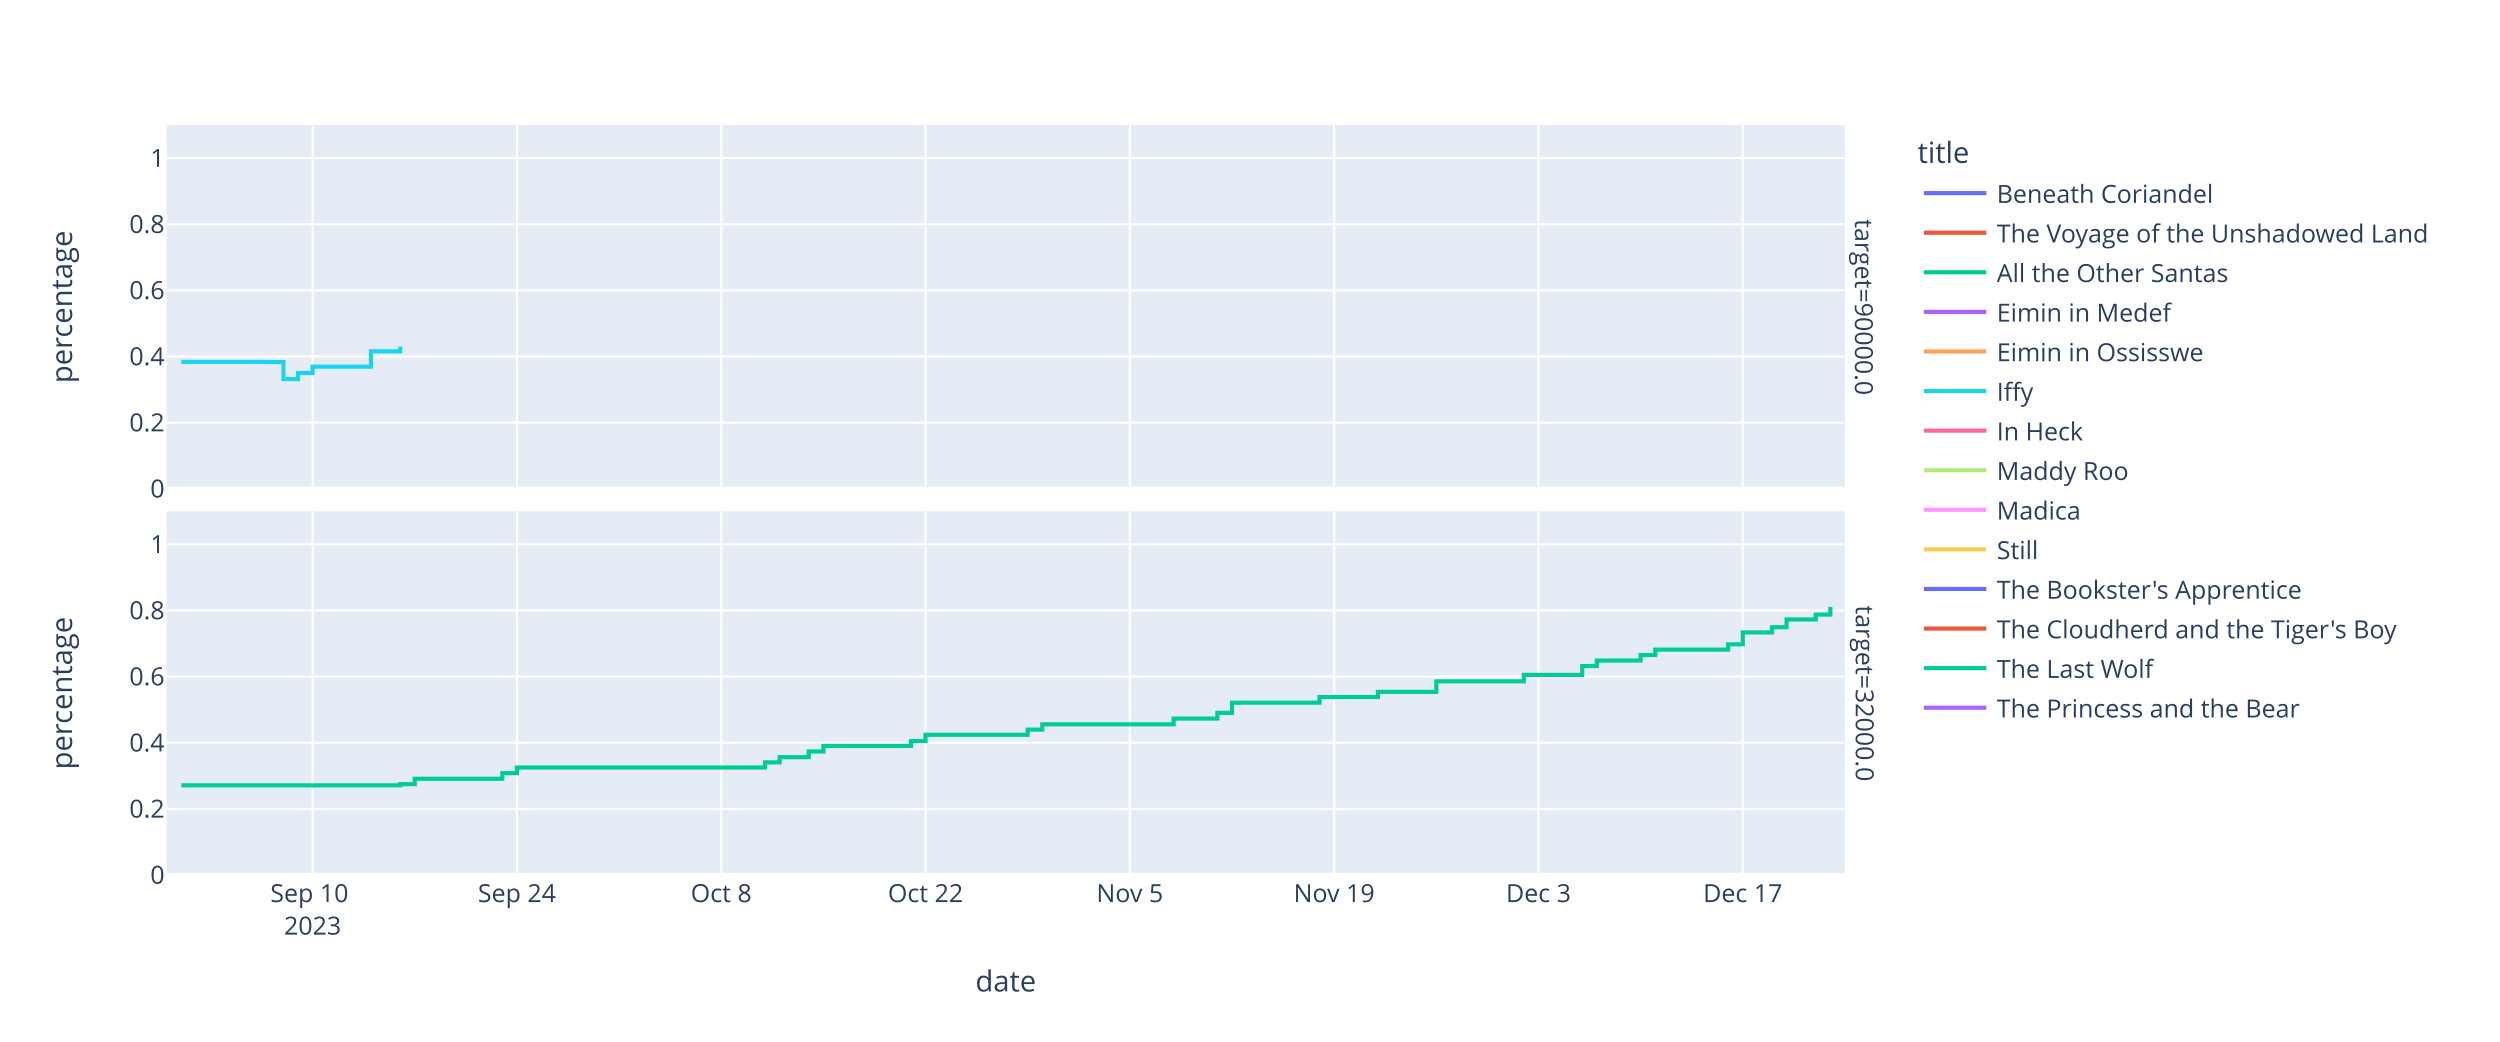
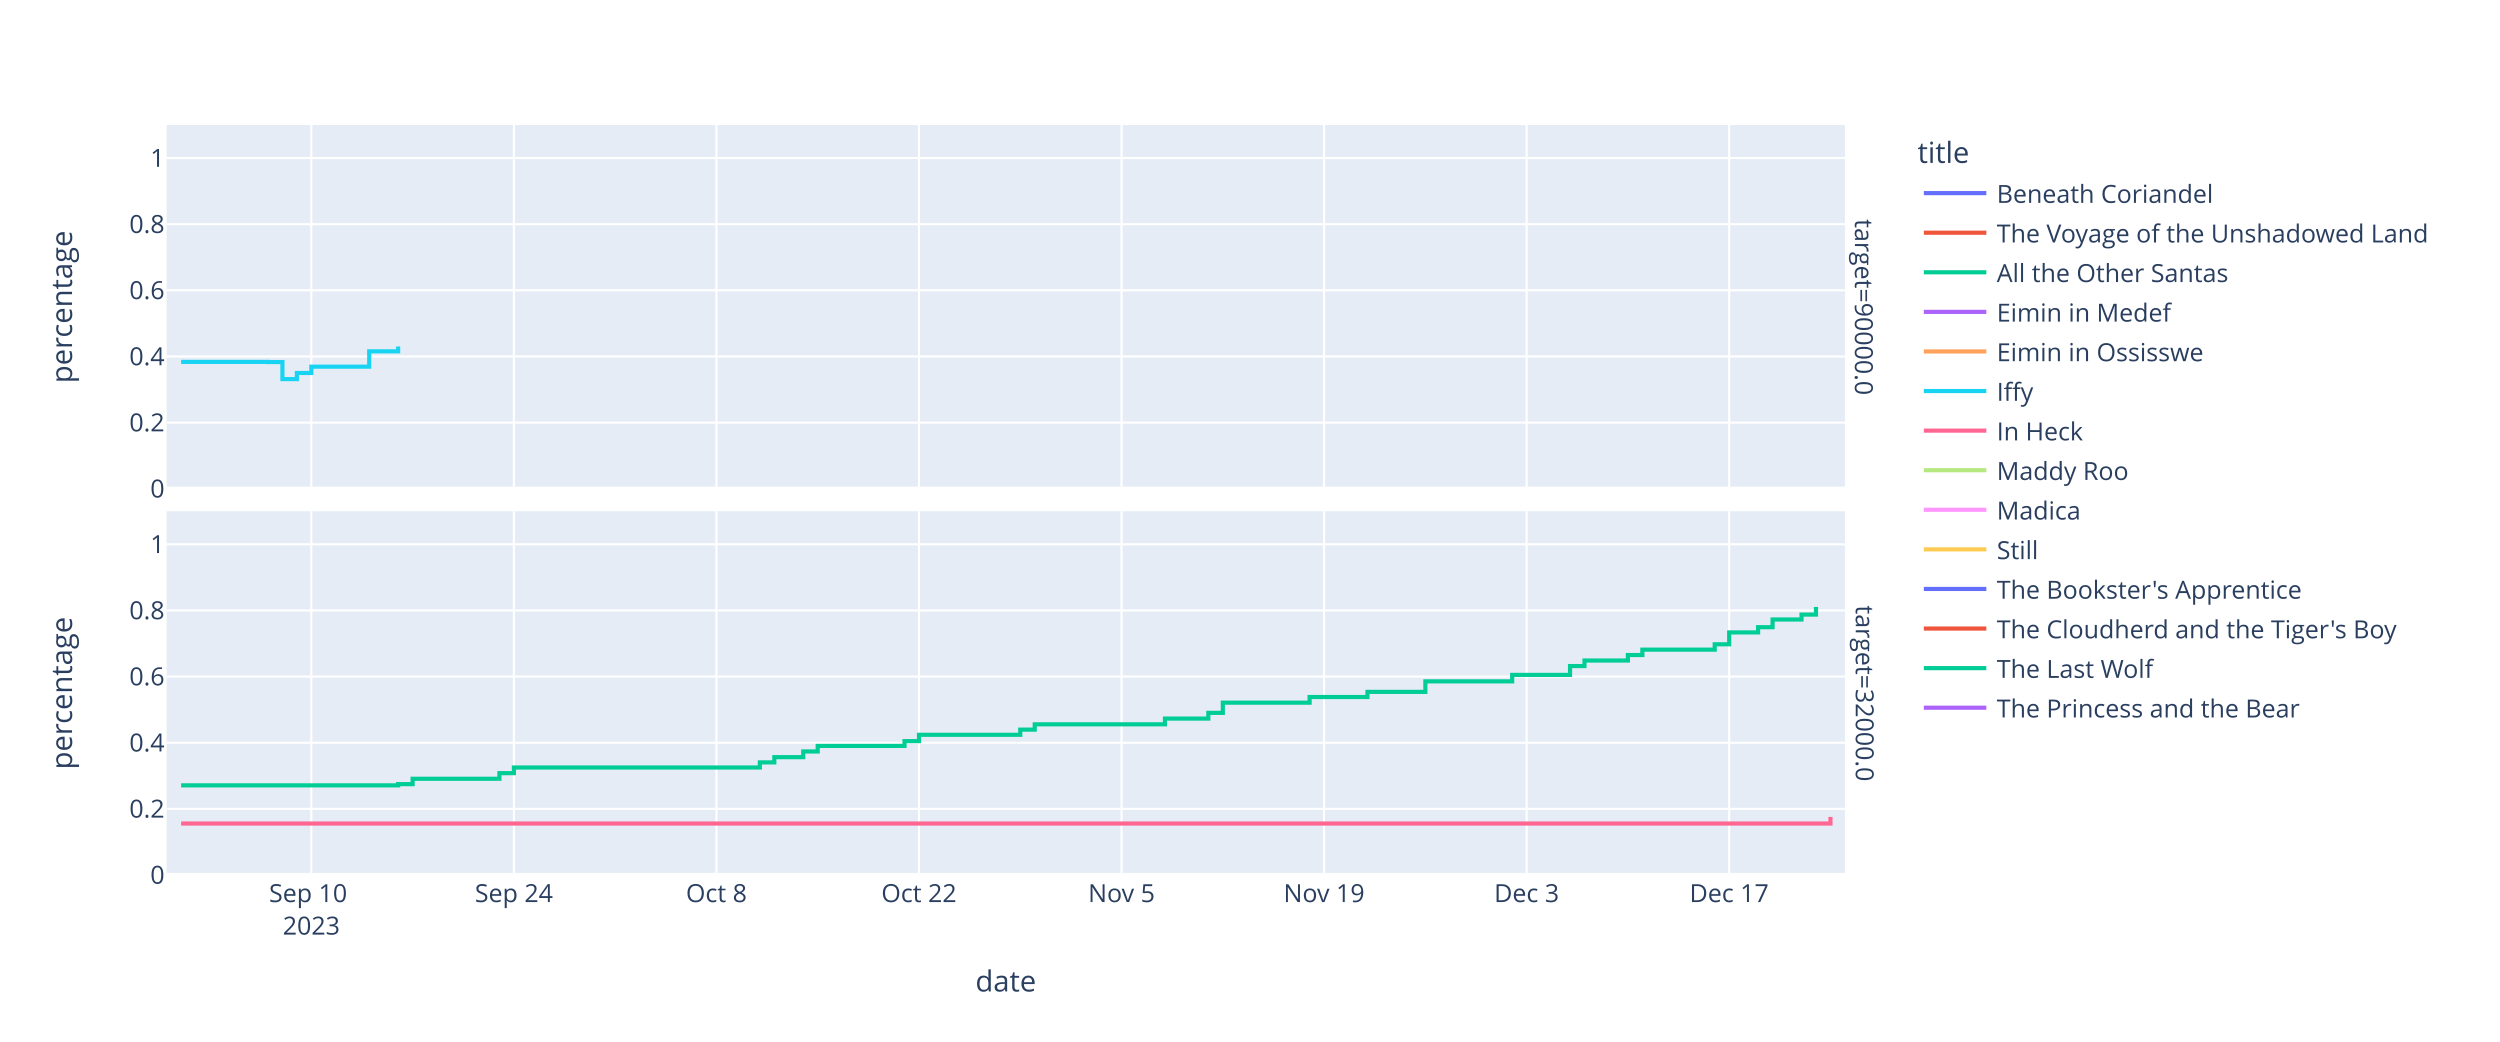
<svg xmlns="http://www.w3.org/2000/svg" class="main-svg" width="1200" height="500" style="" viewBox="0 0 1200 500">
  <rect x="0" y="0" width="1200" height="500" style="fill: rgb(255, 255, 255); fill-opacity: 1;" />
-   <defs id="defs-64e7f1">
+   <defs id="defs-8682c8">
    <g class="clips">
-       <clipPath id="clip64e7f1xyplot" class="plotclip">
+       <clipPath id="clip8682c8xyplot" class="plotclip">
        <rect width="805.56" height="174.6" />
      </clipPath>
-       <clipPath id="clip64e7f1x2y2plot" class="plotclip">
+       <clipPath id="clip8682c8x2y2plot" class="plotclip">
        <rect width="805.56" height="174.6" />
      </clipPath>
-       <clipPath class="axesclip" id="clip64e7f1x">
+       <clipPath class="axesclip" id="clip8682c8x">
        <rect x="80" y="0" width="805.56" height="500" />
      </clipPath>
-       <clipPath class="axesclip" id="clip64e7f1y">
+       <clipPath class="axesclip" id="clip8682c8y">
        <rect x="0" y="245.4" width="1200" height="174.6" />
      </clipPath>
-       <clipPath class="axesclip" id="clip64e7f1xy">
+       <clipPath class="axesclip" id="clip8682c8xy">
        <rect x="80" y="245.4" width="805.56" height="174.6" />
      </clipPath>
-       <clipPath class="axesclip" id="clip64e7f1y2">
+       <clipPath class="axesclip" id="clip8682c8y2">
        <rect x="0" y="60" width="1200" height="174.6" />
      </clipPath>
-       <clipPath class="axesclip" id="clip64e7f1xy2">
+       <clipPath class="axesclip" id="clip8682c8xy2">
        <rect x="80" y="60" width="805.56" height="174.6" />
      </clipPath>
-       <clipPath class="axesclip" id="clip64e7f1x2">
+       <clipPath class="axesclip" id="clip8682c8x2">
        <rect x="80" y="0" width="805.56" height="500" />
      </clipPath>
-       <clipPath class="axesclip" id="clip64e7f1x2y">
+       <clipPath class="axesclip" id="clip8682c8x2y">
        <rect x="80" y="245.4" width="805.56" height="174.6" />
      </clipPath>
-       <clipPath class="axesclip" id="clip64e7f1x2y2">
+       <clipPath class="axesclip" id="clip8682c8x2y2">
        <rect x="80" y="60" width="805.56" height="174.6" />
      </clipPath>
    </g>
    <g class="gradients" />
    <g class="patterns" />
  </defs>
  <g class="bglayer">
    <rect class="bg" x="80" y="245.4" width="805.56" height="174.6" style="fill: rgb(229, 236, 246); fill-opacity: 1; stroke-width: 0;" />
    <rect class="bg" x="80" y="60" width="805.56" height="174.6" style="fill: rgb(229, 236, 246); fill-opacity: 1; stroke-width: 0;" />
  </g>
  <g class="layer-below">
    <g class="imagelayer" />
    <g class="shapelayer" />
  </g>
  <g class="cartesianlayer">
    <g class="subplot xy">
      <g class="layer-subplot">
        <g class="shapelayer" />
        <g class="imagelayer" />
      </g>
      <g class="minor-gridlayer">
        <g class="x" />
        <g class="y" />
      </g>
      <g class="gridlayer">
        <g class="x">
-           <path class="xgrid crisp" transform="translate(150.05,0)" d="M0,245.4v174.6" style="stroke: rgb(255, 255, 255); stroke-opacity: 1; stroke-width: 1px;" />
-           <path class="xgrid crisp" transform="translate(248.12,0)" d="M0,245.4v174.6" style="stroke: rgb(255, 255, 255); stroke-opacity: 1; stroke-width: 1px;" />
-           <path class="xgrid crisp" transform="translate(346.19,0)" d="M0,245.4v174.6" style="stroke: rgb(255, 255, 255); stroke-opacity: 1; stroke-width: 1px;" />
-           <path class="xgrid crisp" transform="translate(444.25,0)" d="M0,245.4v174.6" style="stroke: rgb(255, 255, 255); stroke-opacity: 1; stroke-width: 1px;" />
-           <path class="xgrid crisp" transform="translate(542.32,0)" d="M0,245.4v174.6" style="stroke: rgb(255, 255, 255); stroke-opacity: 1; stroke-width: 1px;" />
-           <path class="xgrid crisp" transform="translate(640.39,0)" d="M0,245.4v174.6" style="stroke: rgb(255, 255, 255); stroke-opacity: 1; stroke-width: 1px;" />
-           <path class="xgrid crisp" transform="translate(738.46,0)" d="M0,245.4v174.6" style="stroke: rgb(255, 255, 255); stroke-opacity: 1; stroke-width: 1px;" />
-           <path class="xgrid crisp" transform="translate(836.53,0)" d="M0,245.4v174.6" style="stroke: rgb(255, 255, 255); stroke-opacity: 1; stroke-width: 1px;" />
+           <path class="xgrid crisp" transform="translate(149.44,0)" d="M0,245.4v174.6" style="stroke: rgb(255, 255, 255); stroke-opacity: 1; stroke-width: 1px;" />
+           <path class="xgrid crisp" transform="translate(246.67,0)" d="M0,245.4v174.6" style="stroke: rgb(255, 255, 255); stroke-opacity: 1; stroke-width: 1px;" />
+           <path class="xgrid crisp" transform="translate(343.89,0)" d="M0,245.4v174.6" style="stroke: rgb(255, 255, 255); stroke-opacity: 1; stroke-width: 1px;" />
+           <path class="xgrid crisp" transform="translate(441.11,0)" d="M0,245.4v174.6" style="stroke: rgb(255, 255, 255); stroke-opacity: 1; stroke-width: 1px;" />
+           <path class="xgrid crisp" transform="translate(538.34,0)" d="M0,245.4v174.6" style="stroke: rgb(255, 255, 255); stroke-opacity: 1; stroke-width: 1px;" />
+           <path class="xgrid crisp" transform="translate(635.56,0)" d="M0,245.4v174.6" style="stroke: rgb(255, 255, 255); stroke-opacity: 1; stroke-width: 1px;" />
+           <path class="xgrid crisp" transform="translate(732.78,0)" d="M0,245.4v174.6" style="stroke: rgb(255, 255, 255); stroke-opacity: 1; stroke-width: 1px;" />
+           <path class="xgrid crisp" transform="translate(830,0)" d="M0,245.4v174.6" style="stroke: rgb(255, 255, 255); stroke-opacity: 1; stroke-width: 1px;" />
        </g>
        <g class="y">
          <path class="ygrid crisp" transform="translate(0,388.25)" d="M80,0h805.56" style="stroke: rgb(255, 255, 255); stroke-opacity: 1; stroke-width: 1px;" />
          <path class="ygrid crisp" transform="translate(0,356.51)" d="M80,0h805.56" style="stroke: rgb(255, 255, 255); stroke-opacity: 1; stroke-width: 1px;" />
          <path class="ygrid crisp" transform="translate(0,324.76)" d="M80,0h805.56" style="stroke: rgb(255, 255, 255); stroke-opacity: 1; stroke-width: 1px;" />
          <path class="ygrid crisp" transform="translate(0,293.02)" d="M80,0h805.56" style="stroke: rgb(255, 255, 255); stroke-opacity: 1; stroke-width: 1px;" />
          <path class="ygrid crisp" transform="translate(0,261.27)" d="M80,0h805.56" style="stroke: rgb(255, 255, 255); stroke-opacity: 1; stroke-width: 1px;" />
        </g>
      </g>
      <g class="zerolinelayer">
        <path class="yzl zl crisp" transform="translate(0,420)" d="M80,0h805.56" style="stroke: rgb(255, 255, 255); stroke-opacity: 1; stroke-width: 2px;" />
      </g>
      <path class="xlines-below" />
      <path class="ylines-below" />
      <g class="overlines-below" />
      <g class="xaxislayer-below" />
      <g class="yaxislayer-below" />
      <g class="overaxes-below" />
-       <g class="plot" transform="translate(80,245.4)" clip-path="url(#clip64e7f1xyplot)">
+       <g class="plot" transform="translate(80,245.4)" clip-path="url(#clip8682c8xyplot)">
        <g class="scatterlayer mlayer">
-           <g class="trace scatter trace70f514" style="stroke-miterlimit: 2; opacity: 1;">
+           <g class="trace scatter tracef2949f" style="stroke-miterlimit: 2; opacity: 1;">
            <g class="fills" />
            <g class="errorbars" />
            <g class="lines">
-               <path class="js-line" d="M798.56,45.92V49.6H791.55V51.96H777.54V55.65H770.54V58.16H756.53V63.86H749.52V66.43H714.5V69.01H707.49V71.65H686.48V74.31H679.47V78.55H651.45V81.65H609.42V86.7H581.4V89.17H553.38V91.88H511.36V96.77H504.35V99.52H483.34V102.27H420.29V104.82H413.29V107.3H364.25V110.34H357.25V112.64H315.22V115.3H308.21V118.04H294.2V120.55H287.2V123H168.12V125.71H161.11V128.41H119.08V130.99H112.08V131.57H7" style="vector-effect: non-scaling-stroke; fill: none; stroke: rgb(0, 204, 150); stroke-opacity: 1; stroke-width: 2px; opacity: 1;" />
-             </g>
-             <g class="points" />
-             <g class="text" />
-           </g>
-           <g class="trace scatter trace4cd032" style="stroke-miterlimit: 2; opacity: 1;">
-             <g class="fills" />
-             <g class="errorbars" />
-             <g class="lines" />
-             <g class="points" />
-             <g class="text" />
-           </g>
-           <g class="trace scatter trace1cb3c7" style="stroke-miterlimit: 2; opacity: 1;">
-             <g class="fills" />
-             <g class="errorbars" />
-             <g class="lines" />
-             <g class="points" />
-             <g class="text" />
-           </g>
-           <g class="trace scatter tracef8f33e" style="stroke-miterlimit: 2; opacity: 1;">
-             <g class="fills" />
-             <g class="errorbars" />
-             <g class="lines" />
-             <g class="points" />
-             <g class="text" />
-           </g>
-           <g class="trace scatter trace0325d6" style="stroke-miterlimit: 2; opacity: 1;">
+               <path class="js-line" d="M791.67,45.92V49.6H784.73V51.96H770.84V55.65H763.89V58.16H750V63.86H743.06V66.43H708.34V69.01H701.39V71.65H680.56V74.31H673.61V78.55H645.84V81.65H604.17V86.7H576.39V89.17H548.61V91.88H506.95V96.77H500V99.52H479.17V102.27H416.67V104.82H409.72V107.3H361.11V110.34H354.17V112.64H312.5V115.3H305.56V118.04H291.67V120.55H284.72V123H166.67V125.71H159.72V128.41H118.06V130.99H111.11V131.57H6.94" style="vector-effect: non-scaling-stroke; fill: none; stroke: rgb(0, 204, 150); stroke-opacity: 1; stroke-width: 2px; opacity: 1;" />
+             </g>
+             <g class="points" />
+             <g class="text" />
+           </g>
+           <g class="trace scatter tracec866c1" style="stroke-miterlimit: 2; opacity: 1;">
+             <g class="fills" />
+             <g class="errorbars" />
+             <g class="lines">
+               <path class="js-line" d="M798.62,146.72V149.89H6.94" style="vector-effect: non-scaling-stroke; fill: none; stroke: rgb(255, 102, 146); stroke-opacity: 1; stroke-width: 2px; opacity: 1;" />
+             </g>
+             <g class="points" />
+             <g class="text" />
+           </g>
+           <g class="trace scatter trace94cb92" style="stroke-miterlimit: 2; opacity: 1;">
+             <g class="fills" />
+             <g class="errorbars" />
+             <g class="lines" />
+             <g class="points" />
+             <g class="text" />
+           </g>
+           <g class="trace scatter trace2c89eb" style="stroke-miterlimit: 2; opacity: 1;">
+             <g class="fills" />
+             <g class="errorbars" />
+             <g class="lines" />
+             <g class="points" />
+             <g class="text" />
+           </g>
+           <g class="trace scatter trace41b917" style="stroke-miterlimit: 2; opacity: 1;">
            <g class="fills" />
            <g class="errorbars" />
            <g class="lines" />
            <g class="points" />
            <g class="text" />
          </g>
        </g>
      </g>
      <g class="overplot" />
      <path class="xlines-above crisp" d="M0,0" style="fill: none;" />
      <path class="ylines-above crisp" d="M0,0" style="fill: none;" />
      <g class="overlines-above" />
      <g class="xaxislayer-above">
        <g class="xtick">
-           <text text-anchor="middle" x="0" y="433" transform="translate(150.05,0)" style="font-family: 'Open Sans', verdana, arial, sans-serif; font-size: 12px; fill: rgb(42, 63, 95); fill-opacity: 1; white-space: pre; opacity: 1;">
+           <text text-anchor="middle" x="0" y="433" transform="translate(149.44,0)" style="font-family: 'Open Sans', verdana, arial, sans-serif; font-size: 12px; fill: rgb(42, 63, 95); fill-opacity: 1; white-space: pre; opacity: 1;">
            <tspan class="line" dy="0em" x="0" y="433">Sep 10</tspan>
            <tspan class="line" dy="1.3em" x="0" y="433">2023</tspan>
          </text>
        </g>
        <g class="xtick">
-           <text text-anchor="middle" x="0" y="433" style="font-family: 'Open Sans', verdana, arial, sans-serif; font-size: 12px; fill: rgb(42, 63, 95); fill-opacity: 1; white-space: pre; opacity: 1;" transform="translate(248.12,0)">Sep 24</text>
-         </g>
-         <g class="xtick">
-           <text text-anchor="middle" x="0" y="433" style="font-family: 'Open Sans', verdana, arial, sans-serif; font-size: 12px; fill: rgb(42, 63, 95); fill-opacity: 1; white-space: pre; opacity: 1;" transform="translate(346.19,0)">Oct 8</text>
-         </g>
-         <g class="xtick">
-           <text text-anchor="middle" x="0" y="433" style="font-family: 'Open Sans', verdana, arial, sans-serif; font-size: 12px; fill: rgb(42, 63, 95); fill-opacity: 1; white-space: pre; opacity: 1;" transform="translate(444.25,0)">Oct 22</text>
-         </g>
-         <g class="xtick">
-           <text text-anchor="middle" x="0" y="433" style="font-family: 'Open Sans', verdana, arial, sans-serif; font-size: 12px; fill: rgb(42, 63, 95); fill-opacity: 1; white-space: pre; opacity: 1;" transform="translate(542.32,0)">Nov 5</text>
-         </g>
-         <g class="xtick">
-           <text text-anchor="middle" x="0" y="433" style="font-family: 'Open Sans', verdana, arial, sans-serif; font-size: 12px; fill: rgb(42, 63, 95); fill-opacity: 1; white-space: pre; opacity: 1;" transform="translate(640.39,0)">Nov 19</text>
-         </g>
-         <g class="xtick">
-           <text text-anchor="middle" x="0" y="433" style="font-family: 'Open Sans', verdana, arial, sans-serif; font-size: 12px; fill: rgb(42, 63, 95); fill-opacity: 1; white-space: pre; opacity: 1;" transform="translate(738.46,0)">Dec 3</text>
-         </g>
-         <g class="xtick">
-           <text text-anchor="middle" x="0" y="433" style="font-family: 'Open Sans', verdana, arial, sans-serif; font-size: 12px; fill: rgb(42, 63, 95); fill-opacity: 1; white-space: pre; opacity: 1;" transform="translate(836.53,0)">Dec 17</text>
+           <text text-anchor="middle" x="0" y="433" style="font-family: 'Open Sans', verdana, arial, sans-serif; font-size: 12px; fill: rgb(42, 63, 95); fill-opacity: 1; white-space: pre; opacity: 1;" transform="translate(246.67,0)">Sep 24</text>
+         </g>
+         <g class="xtick">
+           <text text-anchor="middle" x="0" y="433" style="font-family: 'Open Sans', verdana, arial, sans-serif; font-size: 12px; fill: rgb(42, 63, 95); fill-opacity: 1; white-space: pre; opacity: 1;" transform="translate(343.89,0)">Oct 8</text>
+         </g>
+         <g class="xtick">
+           <text text-anchor="middle" x="0" y="433" style="font-family: 'Open Sans', verdana, arial, sans-serif; font-size: 12px; fill: rgb(42, 63, 95); fill-opacity: 1; white-space: pre; opacity: 1;" transform="translate(441.11,0)">Oct 22</text>
+         </g>
+         <g class="xtick">
+           <text text-anchor="middle" x="0" y="433" style="font-family: 'Open Sans', verdana, arial, sans-serif; font-size: 12px; fill: rgb(42, 63, 95); fill-opacity: 1; white-space: pre; opacity: 1;" transform="translate(538.34,0)">Nov 5</text>
+         </g>
+         <g class="xtick">
+           <text text-anchor="middle" x="0" y="433" style="font-family: 'Open Sans', verdana, arial, sans-serif; font-size: 12px; fill: rgb(42, 63, 95); fill-opacity: 1; white-space: pre; opacity: 1;" transform="translate(635.56,0)">Nov 19</text>
+         </g>
+         <g class="xtick">
+           <text text-anchor="middle" x="0" y="433" style="font-family: 'Open Sans', verdana, arial, sans-serif; font-size: 12px; fill: rgb(42, 63, 95); fill-opacity: 1; white-space: pre; opacity: 1;" transform="translate(732.78,0)">Dec 3</text>
+         </g>
+         <g class="xtick">
+           <text text-anchor="middle" x="0" y="433" style="font-family: 'Open Sans', verdana, arial, sans-serif; font-size: 12px; fill: rgb(42, 63, 95); fill-opacity: 1; white-space: pre; opacity: 1;" transform="translate(830,0)">Dec 17</text>
        </g>
      </g>
      <g class="yaxislayer-above">
        <g class="ytick">
          <text text-anchor="end" x="79" y="4.2" transform="translate(0,420)" style="font-family: 'Open Sans', verdana, arial, sans-serif; font-size: 12px; fill: rgb(42, 63, 95); fill-opacity: 1; white-space: pre; opacity: 1;">0</text>
        </g>
        <g class="ytick">
          <text text-anchor="end" x="79" y="4.2" style="font-family: 'Open Sans', verdana, arial, sans-serif; font-size: 12px; fill: rgb(42, 63, 95); fill-opacity: 1; white-space: pre; opacity: 1;" transform="translate(0,388.25)">0.2</text>
        </g>
        <g class="ytick">
          <text text-anchor="end" x="79" y="4.2" style="font-family: 'Open Sans', verdana, arial, sans-serif; font-size: 12px; fill: rgb(42, 63, 95); fill-opacity: 1; white-space: pre; opacity: 1;" transform="translate(0,356.51)">0.4</text>
        </g>
        <g class="ytick">
          <text text-anchor="end" x="79" y="4.2" style="font-family: 'Open Sans', verdana, arial, sans-serif; font-size: 12px; fill: rgb(42, 63, 95); fill-opacity: 1; white-space: pre; opacity: 1;" transform="translate(0,324.76)">0.6</text>
        </g>
        <g class="ytick">
          <text text-anchor="end" x="79" y="4.2" style="font-family: 'Open Sans', verdana, arial, sans-serif; font-size: 12px; fill: rgb(42, 63, 95); fill-opacity: 1; white-space: pre; opacity: 1;" transform="translate(0,293.02)">0.8</text>
        </g>
        <g class="ytick">
          <text text-anchor="end" x="79" y="4.2" style="font-family: 'Open Sans', verdana, arial, sans-serif; font-size: 12px; fill: rgb(42, 63, 95); fill-opacity: 1; white-space: pre; opacity: 1;" transform="translate(0,261.27)">1</text>
        </g>
      </g>
      <g class="overaxes-above" />
    </g>
    <g class="subplot x2y2">
      <g class="layer-subplot">
        <g class="shapelayer" />
        <g class="imagelayer" />
      </g>
      <g class="minor-gridlayer">
        <g class="x2" />
        <g class="y2" />
      </g>
      <g class="gridlayer">
        <g class="x2">
-           <path class="x2grid crisp" transform="translate(150.05,0)" d="M0,60v174.6" style="stroke: rgb(255, 255, 255); stroke-opacity: 1; stroke-width: 1px;" />
-           <path class="x2grid crisp" transform="translate(248.12,0)" d="M0,60v174.6" style="stroke: rgb(255, 255, 255); stroke-opacity: 1; stroke-width: 1px;" />
-           <path class="x2grid crisp" transform="translate(346.19,0)" d="M0,60v174.6" style="stroke: rgb(255, 255, 255); stroke-opacity: 1; stroke-width: 1px;" />
-           <path class="x2grid crisp" transform="translate(444.25,0)" d="M0,60v174.6" style="stroke: rgb(255, 255, 255); stroke-opacity: 1; stroke-width: 1px;" />
-           <path class="x2grid crisp" transform="translate(542.32,0)" d="M0,60v174.6" style="stroke: rgb(255, 255, 255); stroke-opacity: 1; stroke-width: 1px;" />
-           <path class="x2grid crisp" transform="translate(640.39,0)" d="M0,60v174.6" style="stroke: rgb(255, 255, 255); stroke-opacity: 1; stroke-width: 1px;" />
-           <path class="x2grid crisp" transform="translate(738.46,0)" d="M0,60v174.6" style="stroke: rgb(255, 255, 255); stroke-opacity: 1; stroke-width: 1px;" />
-           <path class="x2grid crisp" transform="translate(836.53,0)" d="M0,60v174.6" style="stroke: rgb(255, 255, 255); stroke-opacity: 1; stroke-width: 1px;" />
+           <path class="x2grid crisp" transform="translate(149.44,0)" d="M0,60v174.6" style="stroke: rgb(255, 255, 255); stroke-opacity: 1; stroke-width: 1px;" />
+           <path class="x2grid crisp" transform="translate(246.67,0)" d="M0,60v174.6" style="stroke: rgb(255, 255, 255); stroke-opacity: 1; stroke-width: 1px;" />
+           <path class="x2grid crisp" transform="translate(343.89,0)" d="M0,60v174.6" style="stroke: rgb(255, 255, 255); stroke-opacity: 1; stroke-width: 1px;" />
+           <path class="x2grid crisp" transform="translate(441.11,0)" d="M0,60v174.6" style="stroke: rgb(255, 255, 255); stroke-opacity: 1; stroke-width: 1px;" />
+           <path class="x2grid crisp" transform="translate(538.34,0)" d="M0,60v174.6" style="stroke: rgb(255, 255, 255); stroke-opacity: 1; stroke-width: 1px;" />
+           <path class="x2grid crisp" transform="translate(635.56,0)" d="M0,60v174.6" style="stroke: rgb(255, 255, 255); stroke-opacity: 1; stroke-width: 1px;" />
+           <path class="x2grid crisp" transform="translate(732.78,0)" d="M0,60v174.6" style="stroke: rgb(255, 255, 255); stroke-opacity: 1; stroke-width: 1px;" />
+           <path class="x2grid crisp" transform="translate(830,0)" d="M0,60v174.6" style="stroke: rgb(255, 255, 255); stroke-opacity: 1; stroke-width: 1px;" />
        </g>
        <g class="y2">
          <path class="y2grid crisp" transform="translate(0,202.85)" d="M80,0h805.56" style="stroke: rgb(255, 255, 255); stroke-opacity: 1; stroke-width: 1px;" />
          <path class="y2grid crisp" transform="translate(0,171.11)" d="M80,0h805.56" style="stroke: rgb(255, 255, 255); stroke-opacity: 1; stroke-width: 1px;" />
          <path class="y2grid crisp" transform="translate(0,139.36)" d="M80,0h805.56" style="stroke: rgb(255, 255, 255); stroke-opacity: 1; stroke-width: 1px;" />
          <path class="y2grid crisp" transform="translate(0,107.62)" d="M80,0h805.56" style="stroke: rgb(255, 255, 255); stroke-opacity: 1; stroke-width: 1px;" />
          <path class="y2grid crisp" transform="translate(0,75.87)" d="M80,0h805.56" style="stroke: rgb(255, 255, 255); stroke-opacity: 1; stroke-width: 1px;" />
        </g>
      </g>
      <g class="zerolinelayer">
        <path class="y2zl zl crisp" transform="translate(0,234.6)" d="M80,0h805.56" style="stroke: rgb(255, 255, 255); stroke-opacity: 1; stroke-width: 2px;" />
      </g>
      <path class="xlines-below" />
      <path class="ylines-below" />
      <g class="overlines-below" />
      <g class="xaxislayer-below" />
      <g class="yaxislayer-below" />
      <g class="overaxes-below" />
-       <g class="plot" transform="translate(80,60)" clip-path="url(#clip64e7f1x2y2plot)">
+       <g class="plot" transform="translate(80,60)" clip-path="url(#clip8682c8x2y2plot)">
        <g class="scatterlayer mlayer">
-           <g class="trace scatter trace2c4351" style="stroke-miterlimit: 2; opacity: 1;">
-             <g class="fills" />
-             <g class="errorbars" />
-             <g class="lines" />
-             <g class="points" />
-             <g class="text" />
-           </g>
-           <g class="trace scatter tracecec7e1" style="stroke-miterlimit: 2; opacity: 1;">
-             <g class="fills" />
-             <g class="errorbars" />
-             <g class="lines" />
-             <g class="points" />
-             <g class="text" />
-           </g>
-           <g class="trace scatter trace3a6397" style="stroke-miterlimit: 2; opacity: 1;">
-             <g class="fills" />
-             <g class="errorbars" />
-             <g class="lines" />
-             <g class="points" />
-             <g class="text" />
-           </g>
-           <g class="trace scatter trace6e4421" style="stroke-miterlimit: 2; opacity: 1;">
-             <g class="fills" />
-             <g class="errorbars" />
-             <g class="lines" />
-             <g class="points" />
-             <g class="text" />
-           </g>
-           <g class="trace scatter traceecd12e" style="stroke-miterlimit: 2; opacity: 1;">
+           <g class="trace scatter trace54c2f3" style="stroke-miterlimit: 2; opacity: 1;">
+             <g class="fills" />
+             <g class="errorbars" />
+             <g class="lines" />
+             <g class="points" />
+             <g class="text" />
+           </g>
+           <g class="trace scatter trace0cc3aa" style="stroke-miterlimit: 2; opacity: 1;">
+             <g class="fills" />
+             <g class="errorbars" />
+             <g class="lines" />
+             <g class="points" />
+             <g class="text" />
+           </g>
+           <g class="trace scatter traceb577f6" style="stroke-miterlimit: 2; opacity: 1;">
+             <g class="fills" />
+             <g class="errorbars" />
+             <g class="lines" />
+             <g class="points" />
+             <g class="text" />
+           </g>
+           <g class="trace scatter trace42cff9" style="stroke-miterlimit: 2; opacity: 1;">
+             <g class="fills" />
+             <g class="errorbars" />
+             <g class="lines" />
+             <g class="points" />
+             <g class="text" />
+           </g>
+           <g class="trace scatter trace0168eb" style="stroke-miterlimit: 2; opacity: 1;">
            <g class="fills" />
            <g class="errorbars" />
            <g class="lines">
-               <path class="js-line" d="M112.08,106.32V108.64H98.07V116H70.05V119.03H63.04V121.97H56.04V113.79H49.03V113.71H7" style="vector-effect: non-scaling-stroke; fill: none; stroke: rgb(25, 211, 243); stroke-opacity: 1; stroke-width: 2px; opacity: 1;" />
-             </g>
-             <g class="points" />
-             <g class="text" />
-           </g>
-           <g class="trace scatter trace115e08" style="stroke-miterlimit: 2; opacity: 1;">
-             <g class="fills" />
-             <g class="errorbars" />
-             <g class="lines" />
-             <g class="points" />
-             <g class="text" />
-           </g>
-           <g class="trace scatter trace5b644d" style="stroke-miterlimit: 2; opacity: 1;">
-             <g class="fills" />
-             <g class="errorbars" />
-             <g class="lines" />
-             <g class="points" />
-             <g class="text" />
-           </g>
-           <g class="trace scatter tracec6374b" style="stroke-miterlimit: 2; opacity: 1;">
-             <g class="fills" />
-             <g class="errorbars" />
-             <g class="lines" />
-             <g class="points" />
-             <g class="text" />
-           </g>
-           <g class="trace scatter traceeb541f" style="stroke-miterlimit: 2; opacity: 1;">
+               <path class="js-line" d="M111.11,106.32V108.64H97.22V116H69.44V119.03H62.5V121.97H55.56V113.79H48.61V113.71H6.94" style="vector-effect: non-scaling-stroke; fill: none; stroke: rgb(25, 211, 243); stroke-opacity: 1; stroke-width: 2px; opacity: 1;" />
+             </g>
+             <g class="points" />
+             <g class="text" />
+           </g>
+           <g class="trace scatter trace33c52b" style="stroke-miterlimit: 2; opacity: 1;">
+             <g class="fills" />
+             <g class="errorbars" />
+             <g class="lines" />
+             <g class="points" />
+             <g class="text" />
+           </g>
+           <g class="trace scatter trace89b329" style="stroke-miterlimit: 2; opacity: 1;">
+             <g class="fills" />
+             <g class="errorbars" />
+             <g class="lines" />
+             <g class="points" />
+             <g class="text" />
+           </g>
+           <g class="trace scatter tracedf6456" style="stroke-miterlimit: 2; opacity: 1;">
+             <g class="fills" />
+             <g class="errorbars" />
+             <g class="lines" />
+             <g class="points" />
+             <g class="text" />
+           </g>
+           <g class="trace scatter trace66738b" style="stroke-miterlimit: 2; opacity: 1;">
            <g class="fills" />
            <g class="errorbars" />
            <g class="lines" />
            <g class="points" />
            <g class="text" />
          </g>
        </g>
      </g>
      <g class="overplot" />
      <path class="xlines-above crisp" d="M0,0" style="fill: none;" />
      <path class="ylines-above crisp" d="M0,0" style="fill: none;" />
      <g class="overlines-above" />
      <g class="xaxislayer-above" />
      <g class="yaxislayer-above">
        <g class="y2tick">
          <text text-anchor="end" x="79" y="4.2" transform="translate(0,234.6)" style="font-family: 'Open Sans', verdana, arial, sans-serif; font-size: 12px; fill: rgb(42, 63, 95); fill-opacity: 1; white-space: pre; opacity: 1;">0</text>
        </g>
        <g class="y2tick">
          <text text-anchor="end" x="79" y="4.2" style="font-family: 'Open Sans', verdana, arial, sans-serif; font-size: 12px; fill: rgb(42, 63, 95); fill-opacity: 1; white-space: pre; opacity: 1;" transform="translate(0,202.85)">0.2</text>
        </g>
        <g class="y2tick">
          <text text-anchor="end" x="79" y="4.2" style="font-family: 'Open Sans', verdana, arial, sans-serif; font-size: 12px; fill: rgb(42, 63, 95); fill-opacity: 1; white-space: pre; opacity: 1;" transform="translate(0,171.11)">0.4</text>
        </g>
        <g class="y2tick">
          <text text-anchor="end" x="79" y="4.2" style="font-family: 'Open Sans', verdana, arial, sans-serif; font-size: 12px; fill: rgb(42, 63, 95); fill-opacity: 1; white-space: pre; opacity: 1;" transform="translate(0,139.36)">0.6</text>
        </g>
        <g class="y2tick">
          <text text-anchor="end" x="79" y="4.2" style="font-family: 'Open Sans', verdana, arial, sans-serif; font-size: 12px; fill: rgb(42, 63, 95); fill-opacity: 1; white-space: pre; opacity: 1;" transform="translate(0,107.62)">0.8</text>
        </g>
        <g class="y2tick">
          <text text-anchor="end" x="79" y="4.2" style="font-family: 'Open Sans', verdana, arial, sans-serif; font-size: 12px; fill: rgb(42, 63, 95); fill-opacity: 1; white-space: pre; opacity: 1;" transform="translate(0,75.87)">1</text>
        </g>
      </g>
      <g class="overaxes-above" />
    </g>
  </g>
  <g class="polarlayer" />
  <g class="smithlayer" />
  <g class="ternarylayer" />
  <g class="geolayer" />
  <g class="funnelarealayer" />
  <g class="pielayer" />
  <g class="iciclelayer" />
  <g class="treemaplayer" />
  <g class="sunburstlayer" />
  <g class="glimages" />
-   <defs id="topdefs-64e7f1">
+   <defs id="topdefs-8682c8">
    <g class="clips" />
-     <clipPath id="legend64e7f1">
+     <clipPath id="legend8682c8">
      <rect width="270" height="295" x="0" y="0" />
    </clipPath>
  </defs>
  <g class="layer-above">
    <g class="imagelayer" />
    <g class="shapelayer" />
  </g>
  <g class="infolayer">
    <g class="legend" pointer-events="all" transform="translate(918.44,60)">
      <rect class="bg" shape-rendering="crispEdges" style="stroke: rgb(68, 68, 68); stroke-opacity: 1; fill: rgb(255, 255, 255); fill-opacity: 1; stroke-width: 0px;" width="270" height="295" x="0" y="0" />
-       <g class="scrollbox" transform="" clip-path="url(#legend64e7f1)">
+       <g class="scrollbox" transform="" clip-path="url(#legend8682c8)">
        <text class="legendtitletext" text-anchor="start" x="2" y="18.2" style="font-family: 'Open Sans', verdana, arial, sans-serif; font-size: 14px; fill: rgb(42, 63, 95); fill-opacity: 1; white-space: pre;">title</text>
        <g class="groups" transform="">
          <g class="traces" transform="translate(0,32.7)" style="opacity: 1;">
            <text class="legendtext" text-anchor="start" x="40" y="4.68" style="font-family: 'Open Sans', verdana, arial, sans-serif; font-size: 12px; fill: rgb(42, 63, 95); fill-opacity: 1; white-space: pre;">Beneath Coriandel</text>
            <g class="layers" style="opacity: 1;">
              <g class="legendfill" />
              <g class="legendlines">
                <path class="js-line" d="M5,0h30" style="fill: none; stroke: rgb(99, 110, 250); stroke-opacity: 1; stroke-width: 2px;" />
              </g>
              <g class="legendsymbols">
                <g class="legendpoints" />
              </g>
            </g>
            <rect class="legendtoggle" x="0" y="-9.5" width="264.219" height="19" style="fill: rgb(0, 0, 0); fill-opacity: 0;" />
          </g>
        </g>
        <g class="groups" transform="">
          <g class="traces" transform="translate(0,51.7)" style="opacity: 1;">
            <text class="legendtext" text-anchor="start" x="40" y="4.68" style="font-family: 'Open Sans', verdana, arial, sans-serif; font-size: 12px; fill: rgb(42, 63, 95); fill-opacity: 1; white-space: pre;">The Voyage of the Unshadowed Land</text>
            <g class="layers" style="opacity: 1;">
              <g class="legendfill" />
              <g class="legendlines">
                <path class="js-line" d="M5,0h30" style="fill: none; stroke: rgb(239, 85, 59); stroke-opacity: 1; stroke-width: 2px;" />
              </g>
              <g class="legendsymbols">
                <g class="legendpoints" />
              </g>
            </g>
            <rect class="legendtoggle" x="0" y="-9.5" width="264.219" height="19" style="fill: rgb(0, 0, 0); fill-opacity: 0;" />
          </g>
        </g>
        <g class="groups" transform="">
          <g class="traces" transform="translate(0,70.7)" style="opacity: 1;">
            <text class="legendtext" text-anchor="start" x="40" y="4.68" style="font-family: 'Open Sans', verdana, arial, sans-serif; font-size: 12px; fill: rgb(42, 63, 95); fill-opacity: 1; white-space: pre;">All the Other Santas</text>
            <g class="layers" style="opacity: 1;">
              <g class="legendfill" />
              <g class="legendlines">
                <path class="js-line" d="M5,0h30" style="fill: none; stroke: rgb(0, 204, 150); stroke-opacity: 1; stroke-width: 2px;" />
              </g>
              <g class="legendsymbols">
                <g class="legendpoints" />
              </g>
            </g>
            <rect class="legendtoggle" x="0" y="-9.5" width="264.219" height="19" style="fill: rgb(0, 0, 0); fill-opacity: 0;" />
          </g>
        </g>
        <g class="groups" transform="">
          <g class="traces" transform="translate(0,89.7)" style="opacity: 1;">
            <text class="legendtext" text-anchor="start" x="40" y="4.68" style="font-family: 'Open Sans', verdana, arial, sans-serif; font-size: 12px; fill: rgb(42, 63, 95); fill-opacity: 1; white-space: pre;">Eimin in Medef</text>
            <g class="layers" style="opacity: 1;">
              <g class="legendfill" />
              <g class="legendlines">
                <path class="js-line" d="M5,0h30" style="fill: none; stroke: rgb(171, 99, 250); stroke-opacity: 1; stroke-width: 2px;" />
              </g>
              <g class="legendsymbols">
                <g class="legendpoints" />
              </g>
            </g>
            <rect class="legendtoggle" x="0" y="-9.5" width="264.219" height="19" style="fill: rgb(0, 0, 0); fill-opacity: 0;" />
          </g>
        </g>
        <g class="groups" transform="">
          <g class="traces" transform="translate(0,108.7)" style="opacity: 1;">
            <text class="legendtext" text-anchor="start" x="40" y="4.68" style="font-family: 'Open Sans', verdana, arial, sans-serif; font-size: 12px; fill: rgb(42, 63, 95); fill-opacity: 1; white-space: pre;">Eimin in Ossisswe</text>
            <g class="layers" style="opacity: 1;">
              <g class="legendfill" />
              <g class="legendlines">
                <path class="js-line" d="M5,0h30" style="fill: none; stroke: rgb(255, 161, 90); stroke-opacity: 1; stroke-width: 2px;" />
              </g>
              <g class="legendsymbols">
                <g class="legendpoints" />
              </g>
            </g>
            <rect class="legendtoggle" x="0" y="-9.5" width="264.219" height="19" style="fill: rgb(0, 0, 0); fill-opacity: 0;" />
          </g>
        </g>
        <g class="groups" transform="">
          <g class="traces" transform="translate(0,127.7)" style="opacity: 1;">
            <text class="legendtext" text-anchor="start" x="40" y="4.68" style="font-family: 'Open Sans', verdana, arial, sans-serif; font-size: 12px; fill: rgb(42, 63, 95); fill-opacity: 1; white-space: pre;">Iffy</text>
            <g class="layers" style="opacity: 1;">
              <g class="legendfill" />
              <g class="legendlines">
                <path class="js-line" d="M5,0h30" style="fill: none; stroke: rgb(25, 211, 243); stroke-opacity: 1; stroke-width: 2px;" />
              </g>
              <g class="legendsymbols">
                <g class="legendpoints" />
              </g>
            </g>
            <rect class="legendtoggle" x="0" y="-9.5" width="264.219" height="19" style="fill: rgb(0, 0, 0); fill-opacity: 0;" />
          </g>
        </g>
        <g class="groups" transform="">
          <g class="traces" transform="translate(0,146.7)" style="opacity: 1;">
            <text class="legendtext" text-anchor="start" x="40" y="4.68" style="font-family: 'Open Sans', verdana, arial, sans-serif; font-size: 12px; fill: rgb(42, 63, 95); fill-opacity: 1; white-space: pre;">In Heck</text>
            <g class="layers" style="opacity: 1;">
              <g class="legendfill" />
              <g class="legendlines">
                <path class="js-line" d="M5,0h30" style="fill: none; stroke: rgb(255, 102, 146); stroke-opacity: 1; stroke-width: 2px;" />
              </g>
              <g class="legendsymbols">
                <g class="legendpoints" />
              </g>
            </g>
            <rect class="legendtoggle" x="0" y="-9.5" width="264.219" height="19" style="fill: rgb(0, 0, 0); fill-opacity: 0;" />
          </g>
        </g>
        <g class="groups" transform="">
          <g class="traces" transform="translate(0,165.7)" style="opacity: 1;">
            <text class="legendtext" text-anchor="start" x="40" y="4.68" style="font-family: 'Open Sans', verdana, arial, sans-serif; font-size: 12px; fill: rgb(42, 63, 95); fill-opacity: 1; white-space: pre;">Maddy Roo</text>
            <g class="layers" style="opacity: 1;">
              <g class="legendfill" />
              <g class="legendlines">
                <path class="js-line" d="M5,0h30" style="fill: none; stroke: rgb(182, 232, 128); stroke-opacity: 1; stroke-width: 2px;" />
              </g>
              <g class="legendsymbols">
                <g class="legendpoints" />
              </g>
            </g>
            <rect class="legendtoggle" x="0" y="-9.5" width="264.219" height="19" style="fill: rgb(0, 0, 0); fill-opacity: 0;" />
          </g>
        </g>
        <g class="groups" transform="">
          <g class="traces" transform="translate(0,184.7)" style="opacity: 1;">
            <text class="legendtext" text-anchor="start" x="40" y="4.68" style="font-family: 'Open Sans', verdana, arial, sans-serif; font-size: 12px; fill: rgb(42, 63, 95); fill-opacity: 1; white-space: pre;">Madica</text>
            <g class="layers" style="opacity: 1;">
              <g class="legendfill" />
              <g class="legendlines">
                <path class="js-line" d="M5,0h30" style="fill: none; stroke: rgb(255, 151, 255); stroke-opacity: 1; stroke-width: 2px;" />
              </g>
              <g class="legendsymbols">
                <g class="legendpoints" />
              </g>
            </g>
            <rect class="legendtoggle" x="0" y="-9.5" width="264.219" height="19" style="fill: rgb(0, 0, 0); fill-opacity: 0;" />
          </g>
        </g>
        <g class="groups" transform="">
          <g class="traces" transform="translate(0,203.7)" style="opacity: 1;">
            <text class="legendtext" text-anchor="start" x="40" y="4.68" style="font-family: 'Open Sans', verdana, arial, sans-serif; font-size: 12px; fill: rgb(42, 63, 95); fill-opacity: 1; white-space: pre;">Still</text>
            <g class="layers" style="opacity: 1;">
              <g class="legendfill" />
              <g class="legendlines">
                <path class="js-line" d="M5,0h30" style="fill: none; stroke: rgb(254, 203, 82); stroke-opacity: 1; stroke-width: 2px;" />
              </g>
              <g class="legendsymbols">
                <g class="legendpoints" />
              </g>
            </g>
            <rect class="legendtoggle" x="0" y="-9.5" width="264.219" height="19" style="fill: rgb(0, 0, 0); fill-opacity: 0;" />
          </g>
        </g>
        <g class="groups" transform="">
          <g class="traces" transform="translate(0,222.7)" style="opacity: 1;">
            <text class="legendtext" text-anchor="start" x="40" y="4.68" style="font-family: 'Open Sans', verdana, arial, sans-serif; font-size: 12px; fill: rgb(42, 63, 95); fill-opacity: 1; white-space: pre;">The Bookster's Apprentice</text>
            <g class="layers" style="opacity: 1;">
              <g class="legendfill" />
              <g class="legendlines">
                <path class="js-line" d="M5,0h30" style="fill: none; stroke: rgb(99, 110, 250); stroke-opacity: 1; stroke-width: 2px;" />
              </g>
              <g class="legendsymbols">
                <g class="legendpoints" />
              </g>
            </g>
            <rect class="legendtoggle" x="0" y="-9.5" width="264.219" height="19" style="fill: rgb(0, 0, 0); fill-opacity: 0;" />
          </g>
        </g>
        <g class="groups" transform="">
          <g class="traces" transform="translate(0,241.7)" style="opacity: 1;">
            <text class="legendtext" text-anchor="start" x="40" y="4.68" style="font-family: 'Open Sans', verdana, arial, sans-serif; font-size: 12px; fill: rgb(42, 63, 95); fill-opacity: 1; white-space: pre;">The Cloudherd and the Tiger's Boy</text>
            <g class="layers" style="opacity: 1;">
              <g class="legendfill" />
              <g class="legendlines">
                <path class="js-line" d="M5,0h30" style="fill: none; stroke: rgb(239, 85, 59); stroke-opacity: 1; stroke-width: 2px;" />
              </g>
              <g class="legendsymbols">
                <g class="legendpoints" />
              </g>
            </g>
            <rect class="legendtoggle" x="0" y="-9.5" width="264.219" height="19" style="fill: rgb(0, 0, 0); fill-opacity: 0;" />
          </g>
        </g>
        <g class="groups" transform="">
          <g class="traces" transform="translate(0,260.7)" style="opacity: 1;">
            <text class="legendtext" text-anchor="start" x="40" y="4.68" style="font-family: 'Open Sans', verdana, arial, sans-serif; font-size: 12px; fill: rgb(42, 63, 95); fill-opacity: 1; white-space: pre;">The Last Wolf</text>
            <g class="layers" style="opacity: 1;">
              <g class="legendfill" />
              <g class="legendlines">
                <path class="js-line" d="M5,0h30" style="fill: none; stroke: rgb(0, 204, 150); stroke-opacity: 1; stroke-width: 2px;" />
              </g>
              <g class="legendsymbols">
                <g class="legendpoints" />
              </g>
            </g>
            <rect class="legendtoggle" x="0" y="-9.5" width="264.219" height="19" style="fill: rgb(0, 0, 0); fill-opacity: 0;" />
          </g>
        </g>
        <g class="groups" transform="">
          <g class="traces" transform="translate(0,279.7)" style="opacity: 1;">
            <text class="legendtext" text-anchor="start" x="40" y="4.68" style="font-family: 'Open Sans', verdana, arial, sans-serif; font-size: 12px; fill: rgb(42, 63, 95); fill-opacity: 1; white-space: pre;">The Princess and the Bear</text>
            <g class="layers" style="opacity: 1;">
              <g class="legendfill" />
              <g class="legendlines">
                <path class="js-line" d="M5,0h30" style="fill: none; stroke: rgb(171, 99, 250); stroke-opacity: 1; stroke-width: 2px;" />
              </g>
              <g class="legendsymbols">
                <g class="legendpoints" />
              </g>
            </g>
            <rect class="legendtoggle" x="0" y="-9.5" width="264.219" height="19" style="fill: rgb(0, 0, 0); fill-opacity: 0;" />
          </g>
        </g>
      </g>
      <rect class="scrollbar" rx="20" ry="3" width="0" height="0" style="fill: rgb(128, 139, 164); fill-opacity: 1;" x="0" y="0" />
    </g>
    <g class="g-gtitle" />
    <g class="g-xtitle">
      <text class="xtitle" x="482.78" y="475.909" text-anchor="middle" style="font-family: 'Open Sans', verdana, arial, sans-serif; font-size: 14px; fill: rgb(42, 63, 95); opacity: 1; font-weight: normal; white-space: pre;">date</text>
    </g>
    <g class="g-x2title" />
    <g class="g-ytitle">
      <text class="ytitle" transform="rotate(-90,34.575,332.7)" x="34.575" y="332.7" text-anchor="middle" style="font-family: 'Open Sans', verdana, arial, sans-serif; font-size: 14px; fill: rgb(42, 63, 95); opacity: 1; font-weight: normal; white-space: pre;">percentage</text>
    </g>
    <g class="g-y2title">
      <text class="y2title" transform="rotate(-90,34.575,147.3)" x="34.575" y="147.3" text-anchor="middle" style="font-family: 'Open Sans', verdana, arial, sans-serif; font-size: 14px; fill: rgb(42, 63, 95); opacity: 1; font-weight: normal; white-space: pre;">percentage</text>
    </g>
    <g class="annotation" data-index="0" style="opacity: 1;">
      <g class="annotation-text-g" transform="rotate(90,895.06,332.7)">
        <g class="cursor-pointer" transform="translate(845,323)">
          <rect class="bg" x="0.5" y="0.5" width="99" height="18" style="stroke-width: 1px; stroke: rgb(0, 0, 0); stroke-opacity: 0; fill: rgb(0, 0, 0); fill-opacity: 0;" />
          <text class="annotation-text" text-anchor="middle" x="50.188" y="14" style="font-family: 'Open Sans', verdana, arial, sans-serif; font-size: 12px; fill: rgb(42, 63, 95); fill-opacity: 1; white-space: pre;">target=32000.0</text>
        </g>
      </g>
    </g>
    <g class="annotation" data-index="1" style="opacity: 1;">
      <g class="annotation-text-g" transform="rotate(90,895.06,147.3)">
        <g class="cursor-pointer" transform="translate(845,138)">
          <rect class="bg" x="0.5" y="0.5" width="99" height="18" style="stroke-width: 1px; stroke: rgb(0, 0, 0); stroke-opacity: 0; fill: rgb(0, 0, 0); fill-opacity: 0;" />
          <text class="annotation-text" text-anchor="middle" x="50.188" y="14" style="font-family: 'Open Sans', verdana, arial, sans-serif; font-size: 12px; fill: rgb(42, 63, 95); fill-opacity: 1; white-space: pre;">target=90000.0</text>
        </g>
      </g>
    </g>
  </g>
</svg>
